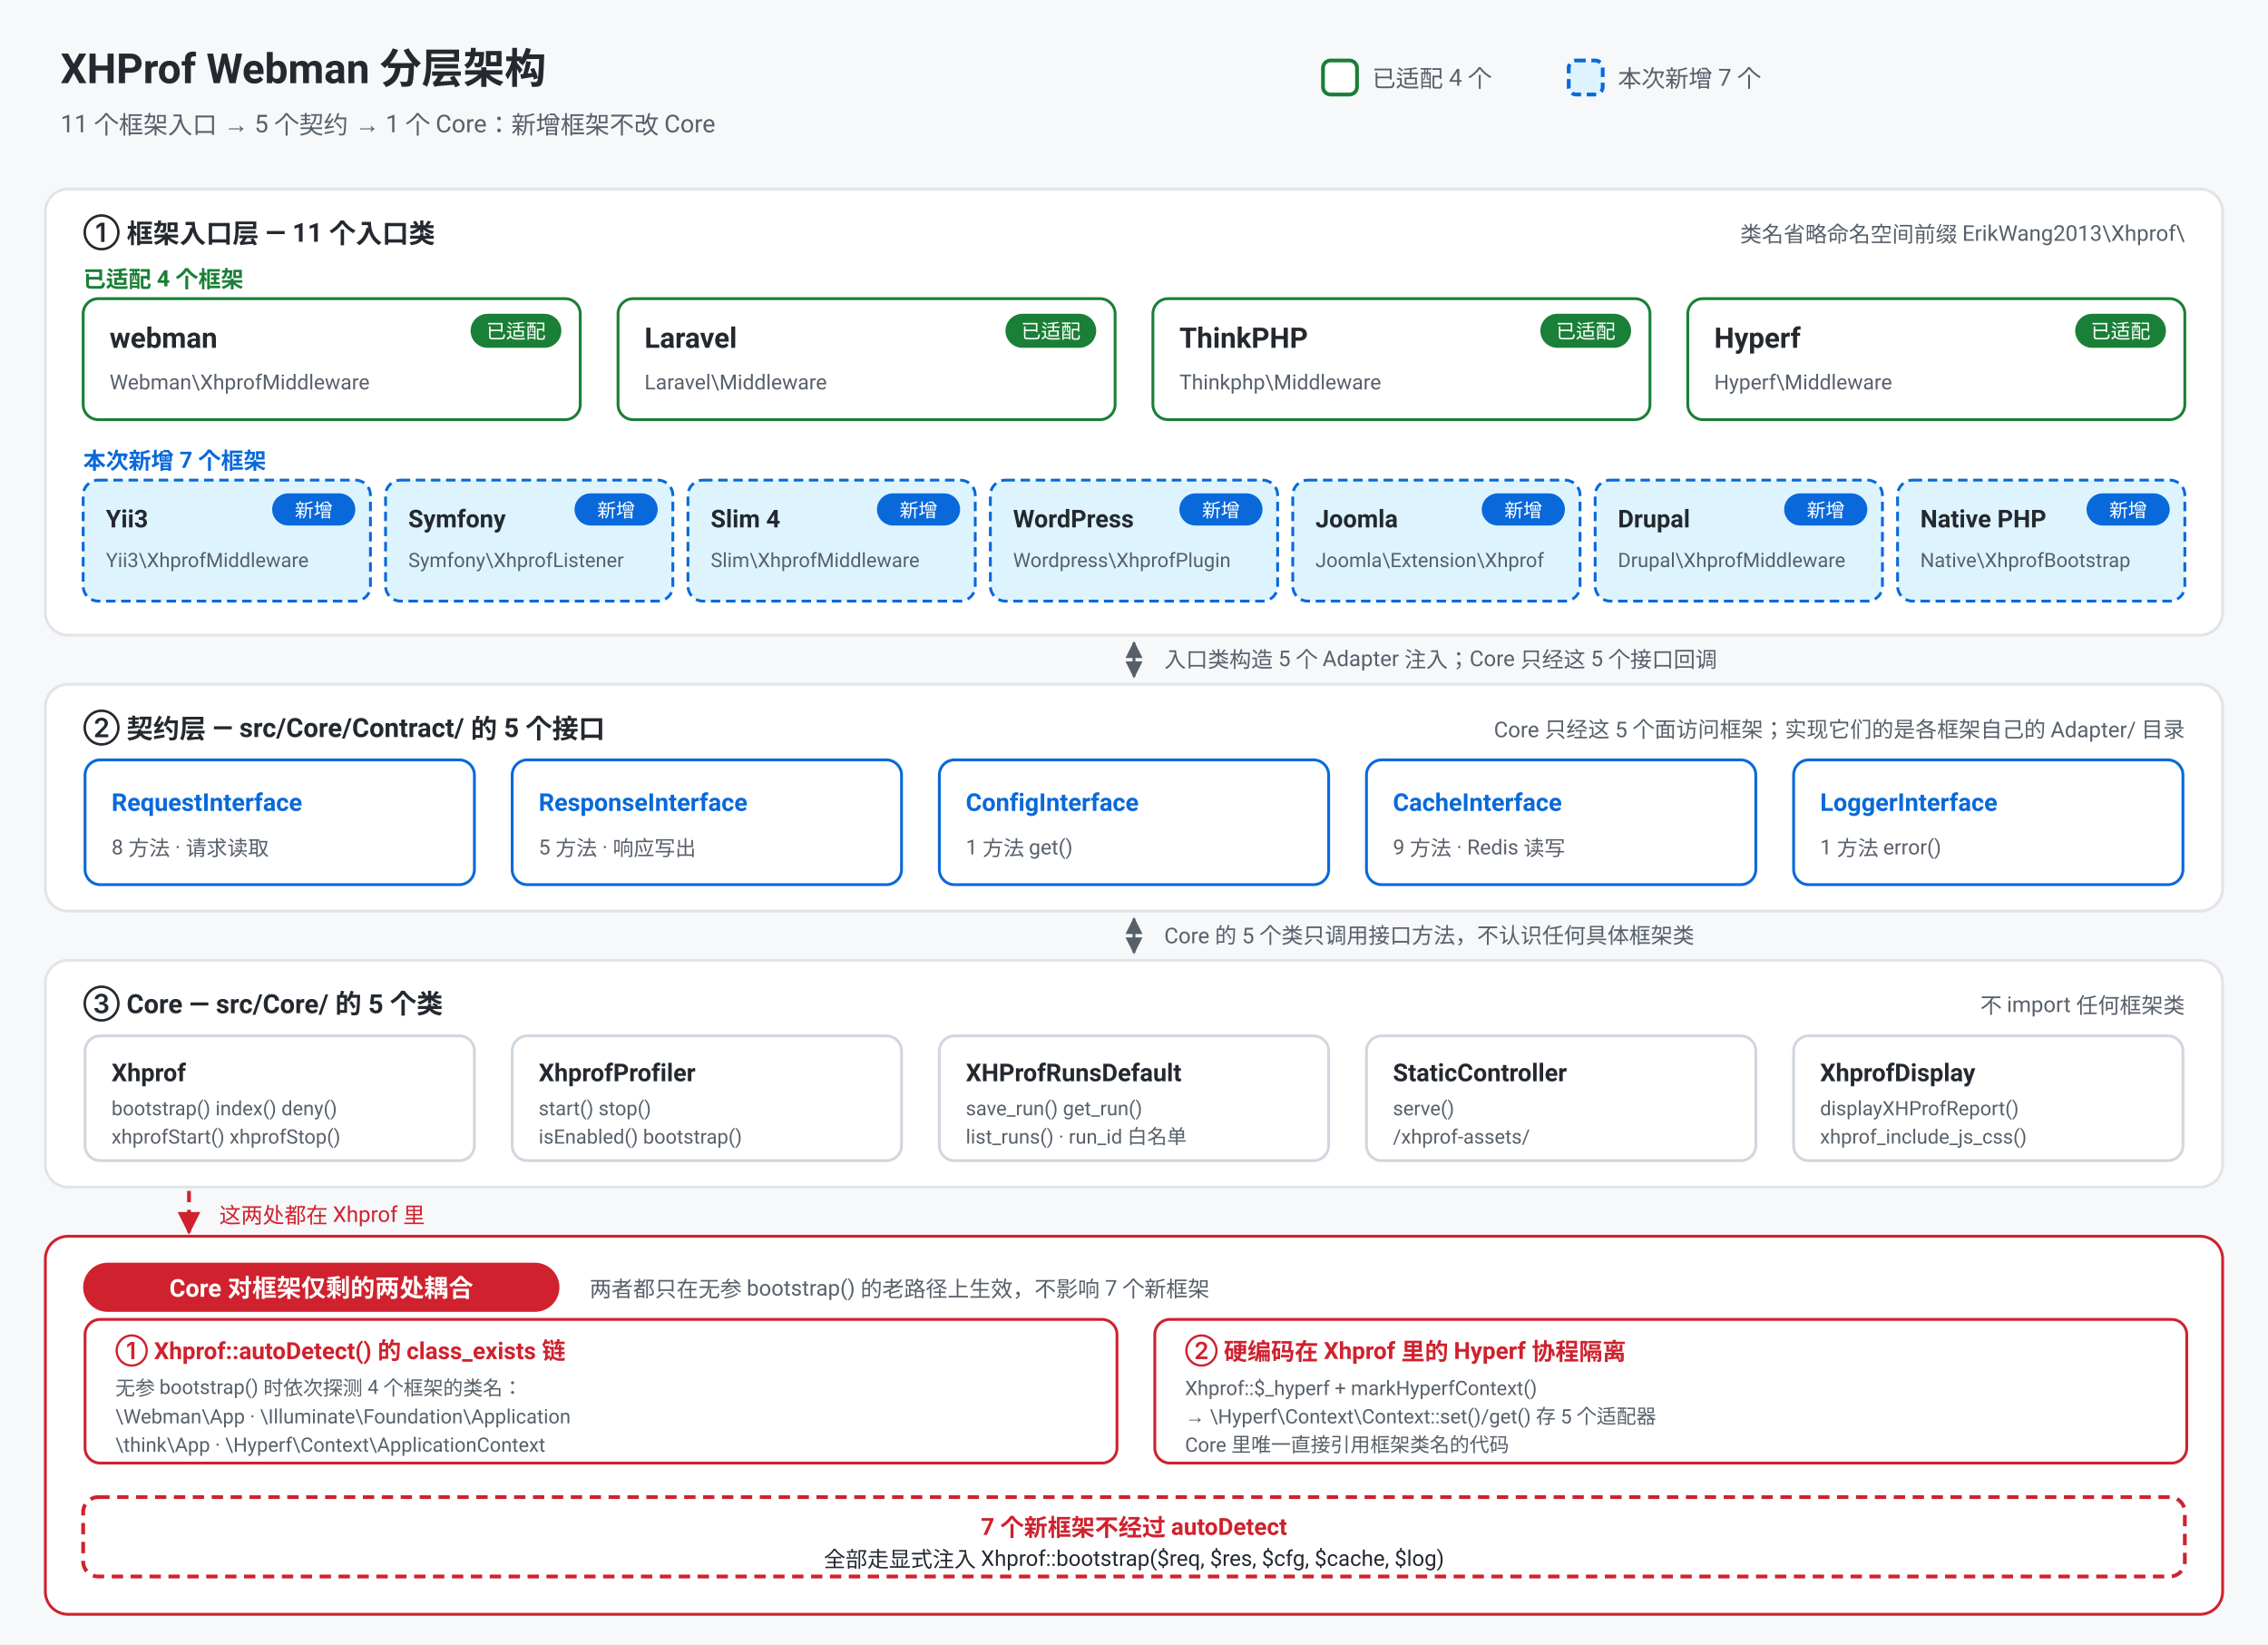
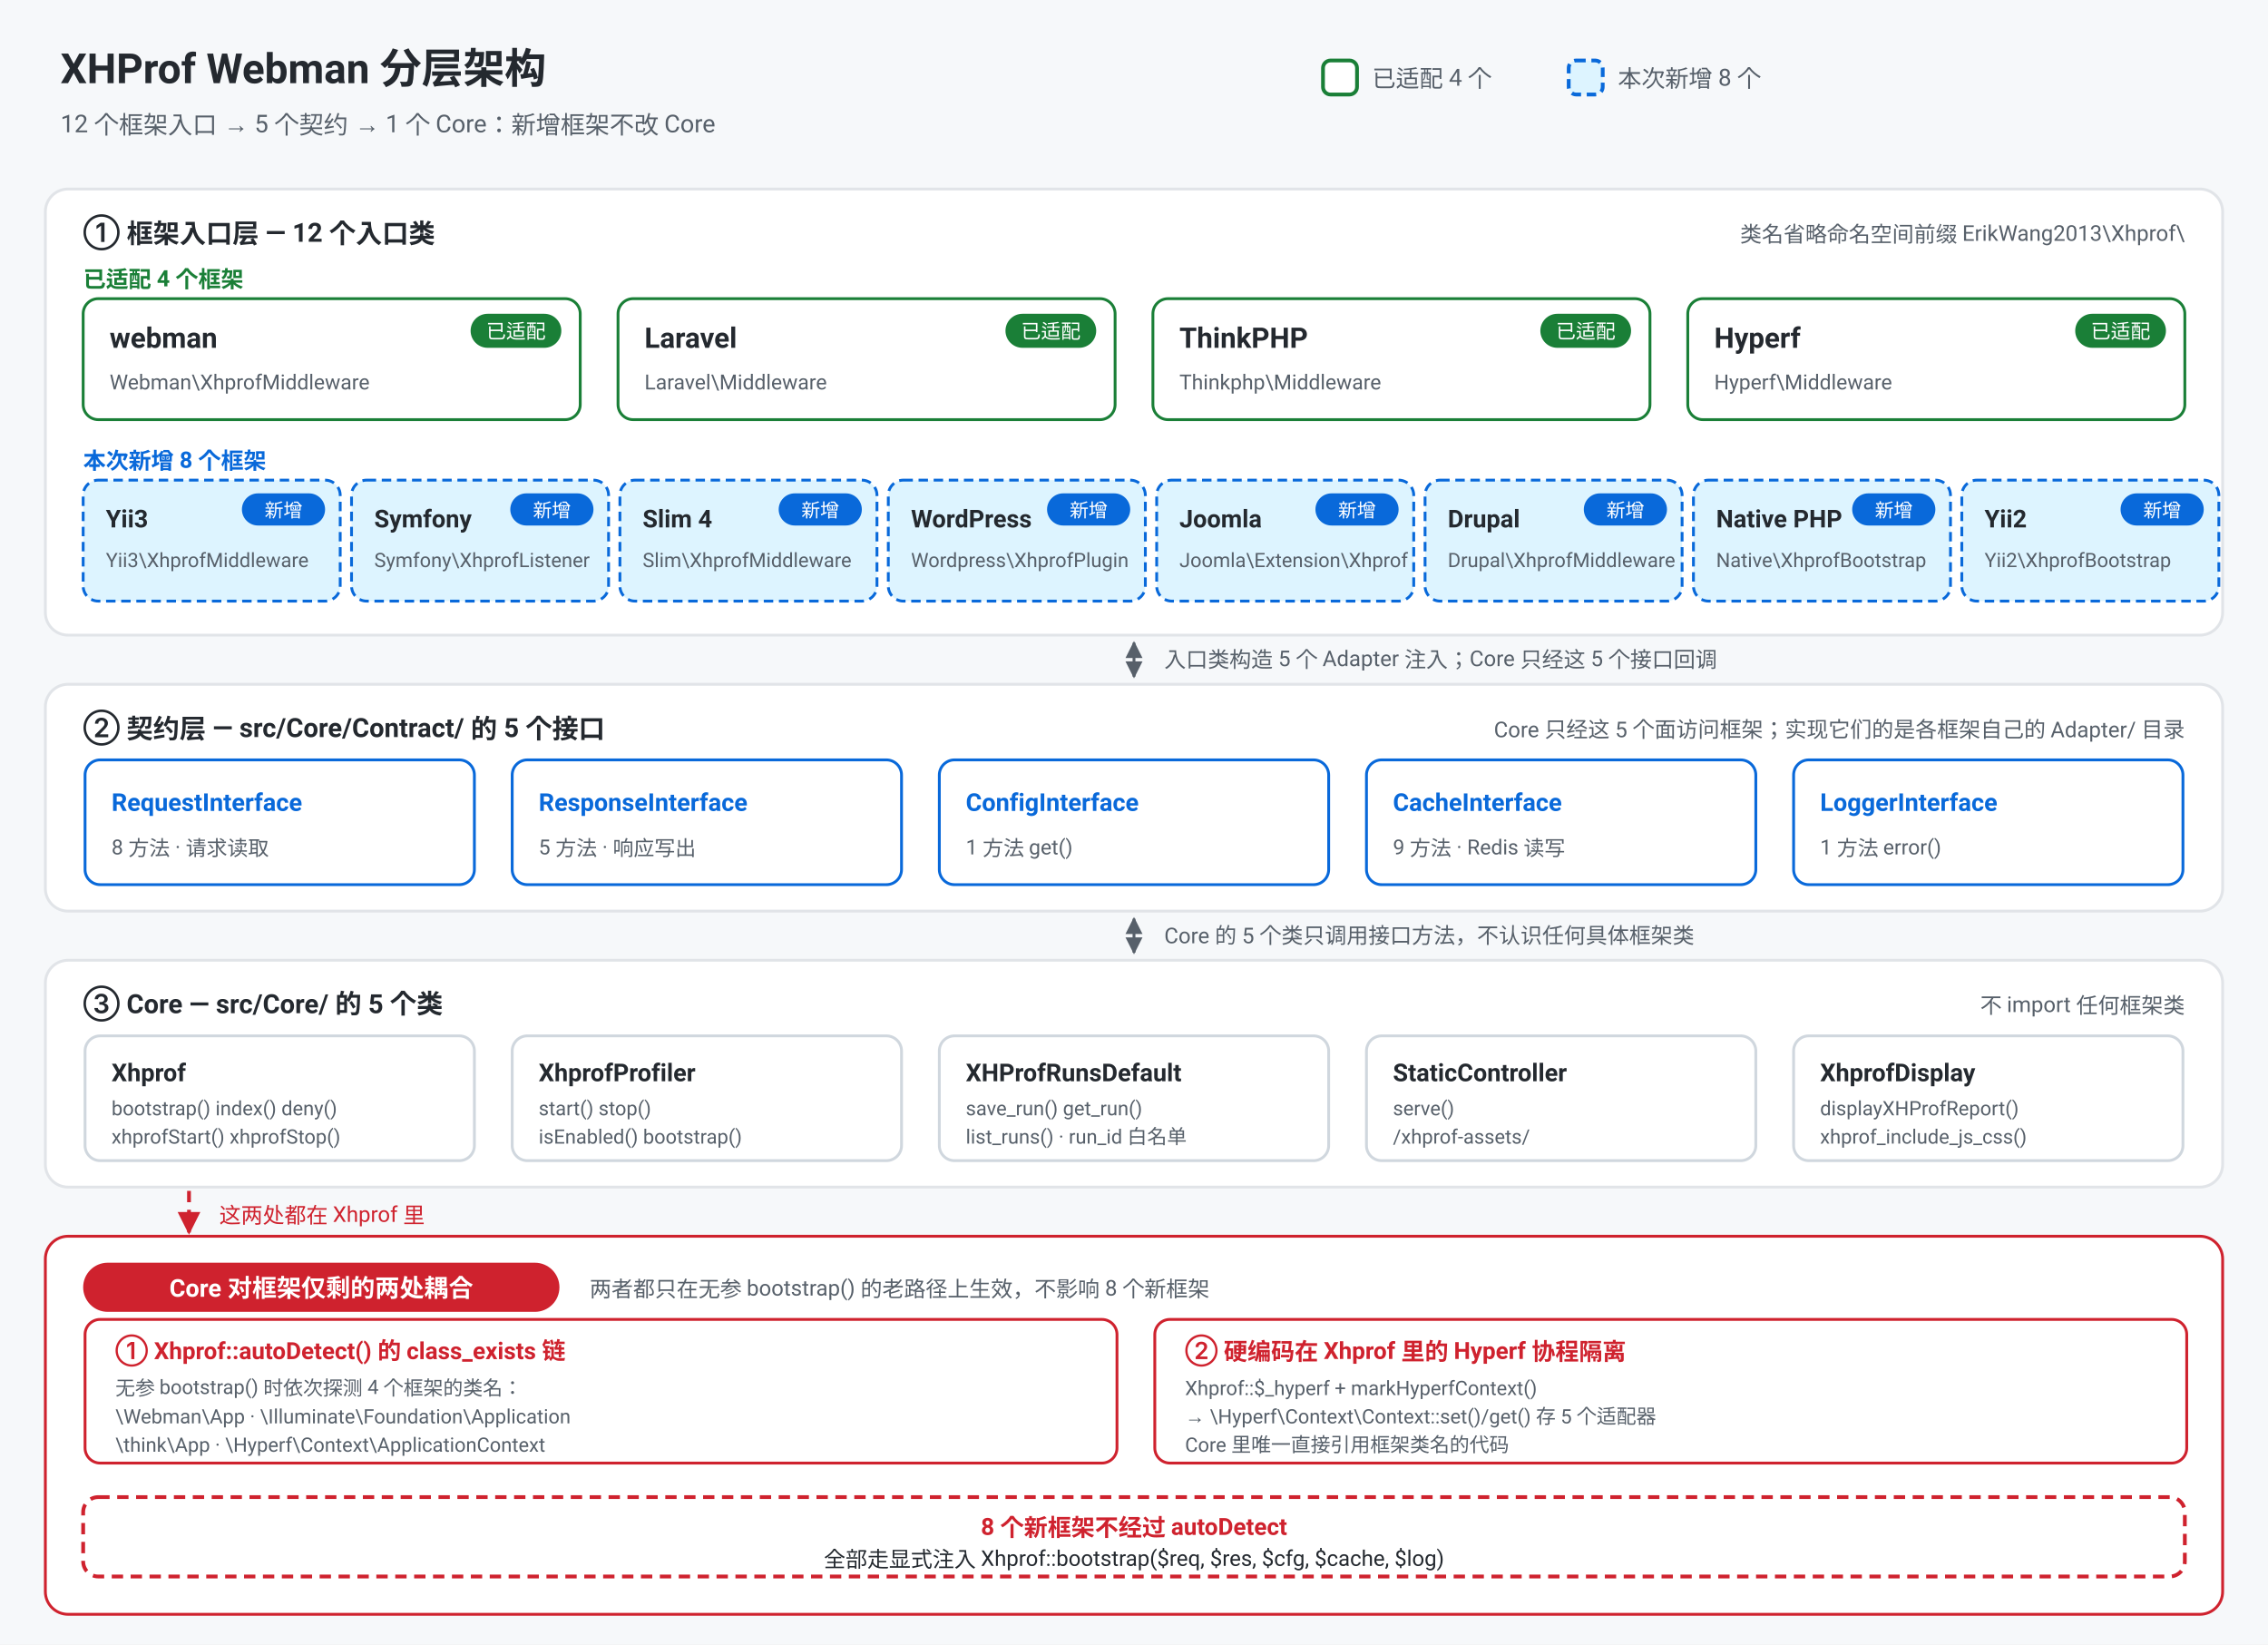
<svg xmlns="http://www.w3.org/2000/svg" viewBox="0 0 1200 870" width="1200" height="870" role="img" font-family="-apple-system, BlinkMacSystemFont, &quot;Segoe UI&quot;, Roboto, &quot;Helvetica Neue&quot;, Arial, &quot;Noto Sans SC&quot;, &quot;PingFang SC&quot;, &quot;Microsoft YaHei&quot;, sans-serif">
  <defs>
    <marker id="arrow" viewBox="0 0 10 10" refX="9" refY="5" markerWidth="6" markerHeight="6" orient="auto-start-reverse">
      <path d="M0,0 L10,5 L0,10 z" fill="#57606a" />
    </marker>
    <marker id="arrow-red" viewBox="0 0 10 10" refX="9" refY="5" markerWidth="6" markerHeight="6" orient="auto-start-reverse">
      <path d="M0,0 L10,5 L0,10 z" fill="#cf222e" />
    </marker>
  </defs>
  <rect x="0" y="0" width="1200" height="870" fill="#f6f8fa" />
  <text x="32" y="44" font-size="22" font-weight="700" fill="#24292f">XHProf Webman 分层架构</text>
-   <text x="32" y="70" font-size="13" fill="#57606a">11 个框架入口 → 5 个契约 → 1 个 Core：新增框架不改 Core</text>
+   <text x="32" y="70" font-size="13" fill="#57606a">12 个框架入口 → 5 个契约 → 1 个 Core：新增框架不改 Core</text>
  <rect x="700" y="32" width="18" height="18" rx="4" fill="#ffffff" stroke="#1a7f37" stroke-width="2" />
  <text x="726" y="46" font-size="12.5" fill="#57606a">已适配 4 个</text>
  <rect x="830" y="32" width="18" height="18" rx="4" fill="#ddf4ff" stroke="#0969da" stroke-width="2" stroke-dasharray="5 3" />
-   <text x="856" y="46" font-size="12.5" fill="#57606a">本次新增 7 个</text>
+   <text x="856" y="46" font-size="12.5" fill="#57606a">本次新增 8 个</text>
  <rect x="24" y="100" width="1152" height="236" rx="12" fill="#ffffff" stroke="#e1e4e8" stroke-width="1.5" />
-   <text x="44" y="128" font-size="14" font-weight="600" fill="#24292f">① 框架入口层 — 11 个入口类</text>
+   <text x="44" y="128" font-size="14" font-weight="600" fill="#24292f">① 框架入口层 — 12 个入口类</text>
  <text x="1156" y="128" font-size="11.5" fill="#57606a" text-anchor="end">类名省略命名空间前缀 ErikWang2013\Xhprof\</text>
  <text x="44" y="152" font-size="12" font-weight="600" fill="#1a7f37">已适配 4 个框架</text>
  <rect x="44" y="158" width="263" height="64" rx="8" fill="#ffffff" stroke="#1a7f37" stroke-width="1.5" />
  <text x="58" y="184" font-size="15" font-weight="600" fill="#24292f">webman</text>
  <text x="58" y="206" font-size="11" fill="#57606a">Webman\XhprofMiddleware</text>
  <rect x="249" y="166" width="48" height="18" rx="9" fill="#1a7f37" />
  <text x="273" y="179" font-size="10.5" fill="#ffffff" text-anchor="middle">已适配</text>
  <rect x="327" y="158" width="263" height="64" rx="8" fill="#ffffff" stroke="#1a7f37" stroke-width="1.5" />
  <text x="341" y="184" font-size="15" font-weight="600" fill="#24292f">Laravel</text>
  <text x="341" y="206" font-size="11" fill="#57606a">Laravel\Middleware</text>
  <rect x="532" y="166" width="48" height="18" rx="9" fill="#1a7f37" />
  <text x="556" y="179" font-size="10.5" fill="#ffffff" text-anchor="middle">已适配</text>
  <rect x="610" y="158" width="263" height="64" rx="8" fill="#ffffff" stroke="#1a7f37" stroke-width="1.5" />
  <text x="624" y="184" font-size="15" font-weight="600" fill="#24292f">ThinkPHP</text>
  <text x="624" y="206" font-size="11" fill="#57606a">Thinkphp\Middleware</text>
  <rect x="815" y="166" width="48" height="18" rx="9" fill="#1a7f37" />
  <text x="839" y="179" font-size="10.5" fill="#ffffff" text-anchor="middle">已适配</text>
  <rect x="893" y="158" width="263" height="64" rx="8" fill="#ffffff" stroke="#1a7f37" stroke-width="1.5" />
  <text x="907" y="184" font-size="15" font-weight="600" fill="#24292f">Hyperf</text>
  <text x="907" y="206" font-size="11" fill="#57606a">Hyperf\Middleware</text>
  <rect x="1098" y="166" width="48" height="18" rx="9" fill="#1a7f37" />
  <text x="1122" y="179" font-size="10.5" fill="#ffffff" text-anchor="middle">已适配</text>
-   <text x="44" y="248" font-size="12" font-weight="600" fill="#0969da">本次新增 7 个框架</text>
-   <rect x="44" y="254" width="152" height="64" rx="8" fill="#ddf4ff" stroke="#0969da" stroke-width="1.5" stroke-dasharray="5 3" />
+   <text x="44" y="248" font-size="12" font-weight="600" fill="#0969da">本次新增 8 个框架</text>
+   <rect x="44" y="254" width="136" height="64" rx="8" fill="#ddf4ff" stroke="#0969da" stroke-width="1.5" stroke-dasharray="5 3" />
  <text x="56" y="279" font-size="13" font-weight="600" fill="#24292f">Yii3</text>
  <text x="56" y="300" font-size="10.5" fill="#57606a">Yii3\XhprofMiddleware</text>
-   <rect x="144" y="261" width="44" height="17" rx="8.5" fill="#0969da" />
-   <text x="166" y="273.5" font-size="10" fill="#ffffff" text-anchor="middle">新增</text>
-   <rect x="204" y="254" width="152" height="64" rx="8" fill="#ddf4ff" stroke="#0969da" stroke-width="1.5" stroke-dasharray="5 3" />
-   <text x="216" y="279" font-size="13" font-weight="600" fill="#24292f">Symfony</text>
-   <text x="216" y="300" font-size="10.5" fill="#57606a">Symfony\XhprofListener</text>
-   <rect x="304" y="261" width="44" height="17" rx="8.5" fill="#0969da" />
-   <text x="326" y="273.5" font-size="10" fill="#ffffff" text-anchor="middle">新增</text>
-   <rect x="364" y="254" width="152" height="64" rx="8" fill="#ddf4ff" stroke="#0969da" stroke-width="1.5" stroke-dasharray="5 3" />
-   <text x="376" y="279" font-size="13" font-weight="600" fill="#24292f">Slim 4</text>
-   <text x="376" y="300" font-size="10.5" fill="#57606a">Slim\XhprofMiddleware</text>
-   <rect x="464" y="261" width="44" height="17" rx="8.5" fill="#0969da" />
-   <text x="486" y="273.5" font-size="10" fill="#ffffff" text-anchor="middle">新增</text>
-   <rect x="524" y="254" width="152" height="64" rx="8" fill="#ddf4ff" stroke="#0969da" stroke-width="1.5" stroke-dasharray="5 3" />
-   <text x="536" y="279" font-size="13" font-weight="600" fill="#24292f">WordPress</text>
-   <text x="536" y="300" font-size="10.5" fill="#57606a">Wordpress\XhprofPlugin</text>
-   <rect x="624" y="261" width="44" height="17" rx="8.5" fill="#0969da" />
-   <text x="646" y="273.5" font-size="10" fill="#ffffff" text-anchor="middle">新增</text>
-   <rect x="684" y="254" width="152" height="64" rx="8" fill="#ddf4ff" stroke="#0969da" stroke-width="1.5" stroke-dasharray="5 3" />
-   <text x="696" y="279" font-size="13" font-weight="600" fill="#24292f">Joomla</text>
-   <text x="696" y="300" font-size="10.5" fill="#57606a">Joomla\Extension\Xhprof</text>
-   <rect x="784" y="261" width="44" height="17" rx="8.5" fill="#0969da" />
-   <text x="806" y="273.5" font-size="10" fill="#ffffff" text-anchor="middle">新增</text>
-   <rect x="844" y="254" width="152" height="64" rx="8" fill="#ddf4ff" stroke="#0969da" stroke-width="1.5" stroke-dasharray="5 3" />
-   <text x="856" y="279" font-size="13" font-weight="600" fill="#24292f">Drupal</text>
-   <text x="856" y="300" font-size="10.5" fill="#57606a">Drupal\XhprofMiddleware</text>
-   <rect x="944" y="261" width="44" height="17" rx="8.5" fill="#0969da" />
-   <text x="966" y="273.5" font-size="10" fill="#ffffff" text-anchor="middle">新增</text>
+   <rect x="128" y="261" width="44" height="17" rx="8.5" fill="#0969da" />
+   <text x="150" y="273.5" font-size="10" fill="#ffffff" text-anchor="middle">新增</text>
+   <rect x="186" y="254" width="136" height="64" rx="8" fill="#ddf4ff" stroke="#0969da" stroke-width="1.5" stroke-dasharray="5 3" />
+   <text x="198" y="279" font-size="13" font-weight="600" fill="#24292f">Symfony</text>
+   <text x="198" y="300" font-size="10.5" fill="#57606a">Symfony\XhprofListener</text>
+   <rect x="270" y="261" width="44" height="17" rx="8.5" fill="#0969da" />
+   <text x="292" y="273.5" font-size="10" fill="#ffffff" text-anchor="middle">新增</text>
+   <rect x="328" y="254" width="136" height="64" rx="8" fill="#ddf4ff" stroke="#0969da" stroke-width="1.5" stroke-dasharray="5 3" />
+   <text x="340" y="279" font-size="13" font-weight="600" fill="#24292f">Slim 4</text>
+   <text x="340" y="300" font-size="10.5" fill="#57606a">Slim\XhprofMiddleware</text>
+   <rect x="412" y="261" width="44" height="17" rx="8.5" fill="#0969da" />
+   <text x="434" y="273.5" font-size="10" fill="#ffffff" text-anchor="middle">新增</text>
+   <rect x="470" y="254" width="136" height="64" rx="8" fill="#ddf4ff" stroke="#0969da" stroke-width="1.5" stroke-dasharray="5 3" />
+   <text x="482" y="279" font-size="13" font-weight="600" fill="#24292f">WordPress</text>
+   <text x="482" y="300" font-size="10.5" fill="#57606a">Wordpress\XhprofPlugin</text>
+   <rect x="554" y="261" width="44" height="17" rx="8.5" fill="#0969da" />
+   <text x="576" y="273.5" font-size="10" fill="#ffffff" text-anchor="middle">新增</text>
+   <rect x="612" y="254" width="136" height="64" rx="8" fill="#ddf4ff" stroke="#0969da" stroke-width="1.5" stroke-dasharray="5 3" />
+   <text x="624" y="279" font-size="13" font-weight="600" fill="#24292f">Joomla</text>
+   <text x="624" y="300" font-size="10.5" fill="#57606a">Joomla\Extension\Xhprof</text>
+   <rect x="696" y="261" width="44" height="17" rx="8.5" fill="#0969da" />
+   <text x="718" y="273.5" font-size="10" fill="#ffffff" text-anchor="middle">新增</text>
+   <rect x="754" y="254" width="136" height="64" rx="8" fill="#ddf4ff" stroke="#0969da" stroke-width="1.5" stroke-dasharray="5 3" />
+   <text x="766" y="279" font-size="13" font-weight="600" fill="#24292f">Drupal</text>
+   <text x="766" y="300" font-size="10.5" fill="#57606a">Drupal\XhprofMiddleware</text>
+   <rect x="838" y="261" width="44" height="17" rx="8.5" fill="#0969da" />
+   <text x="860" y="273.5" font-size="10" fill="#ffffff" text-anchor="middle">新增</text>
  <line x1="600" y1="340" x2="600" y2="358" stroke="#57606a" stroke-width="1.5" marker-start="url(#arrow)" marker-end="url(#arrow)" />
  <text x="616" y="353" font-size="11.5" fill="#57606a">入口类构造 5 个 Adapter 注入；Core 只经这 5 个接口回调</text>
  <rect x="24" y="362" width="1152" height="120" rx="12" fill="#ffffff" stroke="#e1e4e8" stroke-width="1.5" />
  <text x="44" y="390" font-size="14" font-weight="600" fill="#24292f">② 契约层 — src/Core/Contract/ 的 5 个接口</text>
  <text x="1156" y="390" font-size="11.5" fill="#57606a" text-anchor="end">Core 只经这 5 个面访问框架；实现它们的是各框架自己的 Adapter/ 目录</text>
  <rect x="45" y="402" width="206" height="66" rx="8" fill="#ffffff" stroke="#0969da" stroke-width="1.5" />
  <text x="59" y="429" font-size="13" font-weight="600" fill="#0969da">RequestInterface</text>
  <text x="59" y="452" font-size="11" fill="#57606a">8 方法 · 请求读取</text>
  <rect x="271" y="402" width="206" height="66" rx="8" fill="#ffffff" stroke="#0969da" stroke-width="1.5" />
  <text x="285" y="429" font-size="13" font-weight="600" fill="#0969da">ResponseInterface</text>
  <text x="285" y="452" font-size="11" fill="#57606a">5 方法 · 响应写出</text>
  <rect x="497" y="402" width="206" height="66" rx="8" fill="#ffffff" stroke="#0969da" stroke-width="1.5" />
  <text x="511" y="429" font-size="13" font-weight="600" fill="#0969da">ConfigInterface</text>
  <text x="511" y="452" font-size="11" fill="#57606a">1 方法 get()</text>
  <rect x="723" y="402" width="206" height="66" rx="8" fill="#ffffff" stroke="#0969da" stroke-width="1.5" />
  <text x="737" y="429" font-size="13" font-weight="600" fill="#0969da">CacheInterface</text>
  <text x="737" y="452" font-size="11" fill="#57606a">9 方法 · Redis 读写</text>
  <rect x="949" y="402" width="206" height="66" rx="8" fill="#ffffff" stroke="#0969da" stroke-width="1.5" />
  <text x="963" y="429" font-size="13" font-weight="600" fill="#0969da">LoggerInterface</text>
  <text x="963" y="452" font-size="11" fill="#57606a">1 方法 error()</text>
  <line x1="600" y1="486" x2="600" y2="504" stroke="#57606a" stroke-width="1.5" marker-start="url(#arrow)" marker-end="url(#arrow)" />
  <text x="616" y="499" font-size="11.5" fill="#57606a">Core 的 5 个类只调用接口方法，不认识任何具体框架类</text>
  <rect x="24" y="508" width="1152" height="120" rx="12" fill="#ffffff" stroke="#e1e4e8" stroke-width="1.5" />
  <text x="44" y="536" font-size="14" font-weight="600" fill="#24292f">③ Core — src/Core/ 的 5 个类</text>
  <text x="1156" y="536" font-size="11.5" fill="#57606a" text-anchor="end">不 import 任何框架类</text>
  <rect x="45" y="548" width="206" height="66" rx="8" fill="#ffffff" stroke="#d0d7de" stroke-width="1.5" />
  <text x="59" y="572" font-size="13" font-weight="600" fill="#24292f">Xhprof</text>
  <text x="59" y="590" font-size="10.5" fill="#57606a">bootstrap() index() deny()</text>
  <text x="59" y="605" font-size="10.5" fill="#57606a">xhprofStart() xhprofStop()</text>
  <rect x="271" y="548" width="206" height="66" rx="8" fill="#ffffff" stroke="#d0d7de" stroke-width="1.5" />
  <text x="285" y="572" font-size="13" font-weight="600" fill="#24292f">XhprofProfiler</text>
  <text x="285" y="590" font-size="10.5" fill="#57606a">start() stop()</text>
  <text x="285" y="605" font-size="10.5" fill="#57606a">isEnabled() bootstrap()</text>
  <rect x="497" y="548" width="206" height="66" rx="8" fill="#ffffff" stroke="#d0d7de" stroke-width="1.5" />
  <text x="511" y="572" font-size="13" font-weight="600" fill="#24292f">XHProfRunsDefault</text>
  <text x="511" y="590" font-size="10.5" fill="#57606a">save_run() get_run()</text>
  <text x="511" y="605" font-size="10.5" fill="#57606a">list_runs() · run_id 白名单</text>
  <rect x="723" y="548" width="206" height="66" rx="8" fill="#ffffff" stroke="#d0d7de" stroke-width="1.5" />
  <text x="737" y="572" font-size="13" font-weight="600" fill="#24292f">StaticController</text>
  <text x="737" y="590" font-size="10.5" fill="#57606a">serve()</text>
  <text x="737" y="605" font-size="10.5" fill="#57606a">/xhprof-assets/</text>
  <rect x="949" y="548" width="206" height="66" rx="8" fill="#ffffff" stroke="#d0d7de" stroke-width="1.5" />
  <text x="963" y="572" font-size="13" font-weight="600" fill="#24292f">XhprofDisplay</text>
  <text x="963" y="590" font-size="10.5" fill="#57606a">displayXHProfReport()</text>
  <text x="963" y="605" font-size="10.5" fill="#57606a">xhprof_include_js_css()</text>
  <line x1="100" y1="630" x2="100" y2="652" stroke="#cf222e" stroke-width="2" stroke-dasharray="6 4" marker-end="url(#arrow-red)" />
  <text x="116" y="647" font-size="11.5" fill="#cf222e">这两处都在 Xhprof 里</text>
  <rect x="24" y="654" width="1152" height="200" rx="12" fill="#ffffff" stroke="#cf222e" stroke-width="1.5" />
  <rect x="44" y="668" width="252" height="26" rx="13" fill="#cf222e" />
  <text x="170" y="686" font-size="13" font-weight="600" fill="#ffffff" text-anchor="middle">Core 对框架仅剩的两处耦合</text>
-   <text x="312" y="686" font-size="11.5" fill="#57606a">两者都只在无参 bootstrap() 的老路径上生效，不影响 7 个新框架</text>
+   <text x="312" y="686" font-size="11.5" fill="#57606a">两者都只在无参 bootstrap() 的老路径上生效，不影响 8 个新框架</text>
  <rect x="45" y="698" width="546" height="76" rx="8" fill="#ffffff" stroke="#cf222e" stroke-width="1.5" />
  <text x="61" y="719" font-size="12.5" font-weight="600" fill="#cf222e">① Xhprof::autoDetect() 的 class_exists 链</text>
  <text x="61" y="738" font-size="10.5" fill="#57606a">无参 bootstrap() 时依次探测 4 个框架的类名：</text>
  <text x="61" y="753" font-size="10.5" fill="#57606a">\Webman\App · \Illuminate\Foundation\Application</text>
  <text x="61" y="768" font-size="10.5" fill="#57606a">\think\App · \Hyperf\Context\ApplicationContext</text>
  <rect x="611" y="698" width="546" height="76" rx="8" fill="#ffffff" stroke="#cf222e" stroke-width="1.5" />
  <text x="627" y="719" font-size="12.5" font-weight="600" fill="#cf222e">② 硬编码在 Xhprof 里的 Hyperf 协程隔离</text>
  <text x="627" y="738" font-size="10.5" fill="#57606a">Xhprof::$_hyperf + markHyperfContext()</text>
  <text x="627" y="753" font-size="10.5" fill="#57606a">→ \Hyperf\Context\Context::set()/get() 存 5 个适配器</text>
  <text x="627" y="768" font-size="10.5" fill="#57606a">Core 里唯一直接引用框架类名的代码</text>
  <rect x="44" y="792" width="1112" height="42" rx="8" fill="#ffffff" stroke="#cf222e" stroke-width="2" stroke-dasharray="6 4" />
-   <text x="600" y="812" font-size="12.5" font-weight="600" fill="#cf222e" text-anchor="middle">7 个新框架不经过 autoDetect</text>
+   <text x="600" y="812" font-size="12.5" font-weight="600" fill="#cf222e" text-anchor="middle">8 个新框架不经过 autoDetect</text>
  <text x="600" y="829" font-size="11.5" fill="#24292f" text-anchor="middle">全部走显式注入 Xhprof::bootstrap($req, $res, $cfg, $cache, $log)</text>
-   <rect x="1004" y="254" width="152" height="64" rx="8" fill="#ddf4ff" stroke="#0969da" stroke-width="1.5" stroke-dasharray="5 3" />
-   <text x="1016" y="279" font-size="13" font-weight="600" fill="#24292f">Native PHP</text>
-   <text x="1016" y="300" font-size="10.5" fill="#57606a">Native\XhprofBootstrap</text>
-   <rect x="1104" y="261" width="44" height="17" rx="8.5" fill="#0969da" />
-   <text x="1126" y="273.5" font-size="10" fill="#ffffff" text-anchor="middle">新增</text>
+   <rect x="896" y="254" width="136" height="64" rx="8" fill="#ddf4ff" stroke="#0969da" stroke-width="1.5" stroke-dasharray="5 3" />
+   <text x="908" y="279" font-size="13" font-weight="600" fill="#24292f">Native PHP</text>
+   <text x="908" y="300" font-size="10.5" fill="#57606a">Native\XhprofBootstrap</text>
+   <rect x="980" y="261" width="44" height="17" rx="8.5" fill="#0969da" />
+   <text x="1002" y="273.5" font-size="10" fill="#ffffff" text-anchor="middle">新增</text>
+   <rect x="1038" y="254" width="136" height="64" rx="8" fill="#ddf4ff" stroke="#0969da" stroke-width="1.5" stroke-dasharray="5 3" />
+   <text x="1050" y="279" font-size="13" font-weight="600" fill="#24292f">Yii2</text>
+   <text x="1050" y="300" font-size="10.5" fill="#57606a">Yii2\XhprofBootstrap</text>
+   <rect x="1122" y="261" width="44" height="17" rx="8.5" fill="#0969da" />
+   <text x="1144" y="273.5" font-size="10" fill="#ffffff" text-anchor="middle">新增</text>
</svg>
